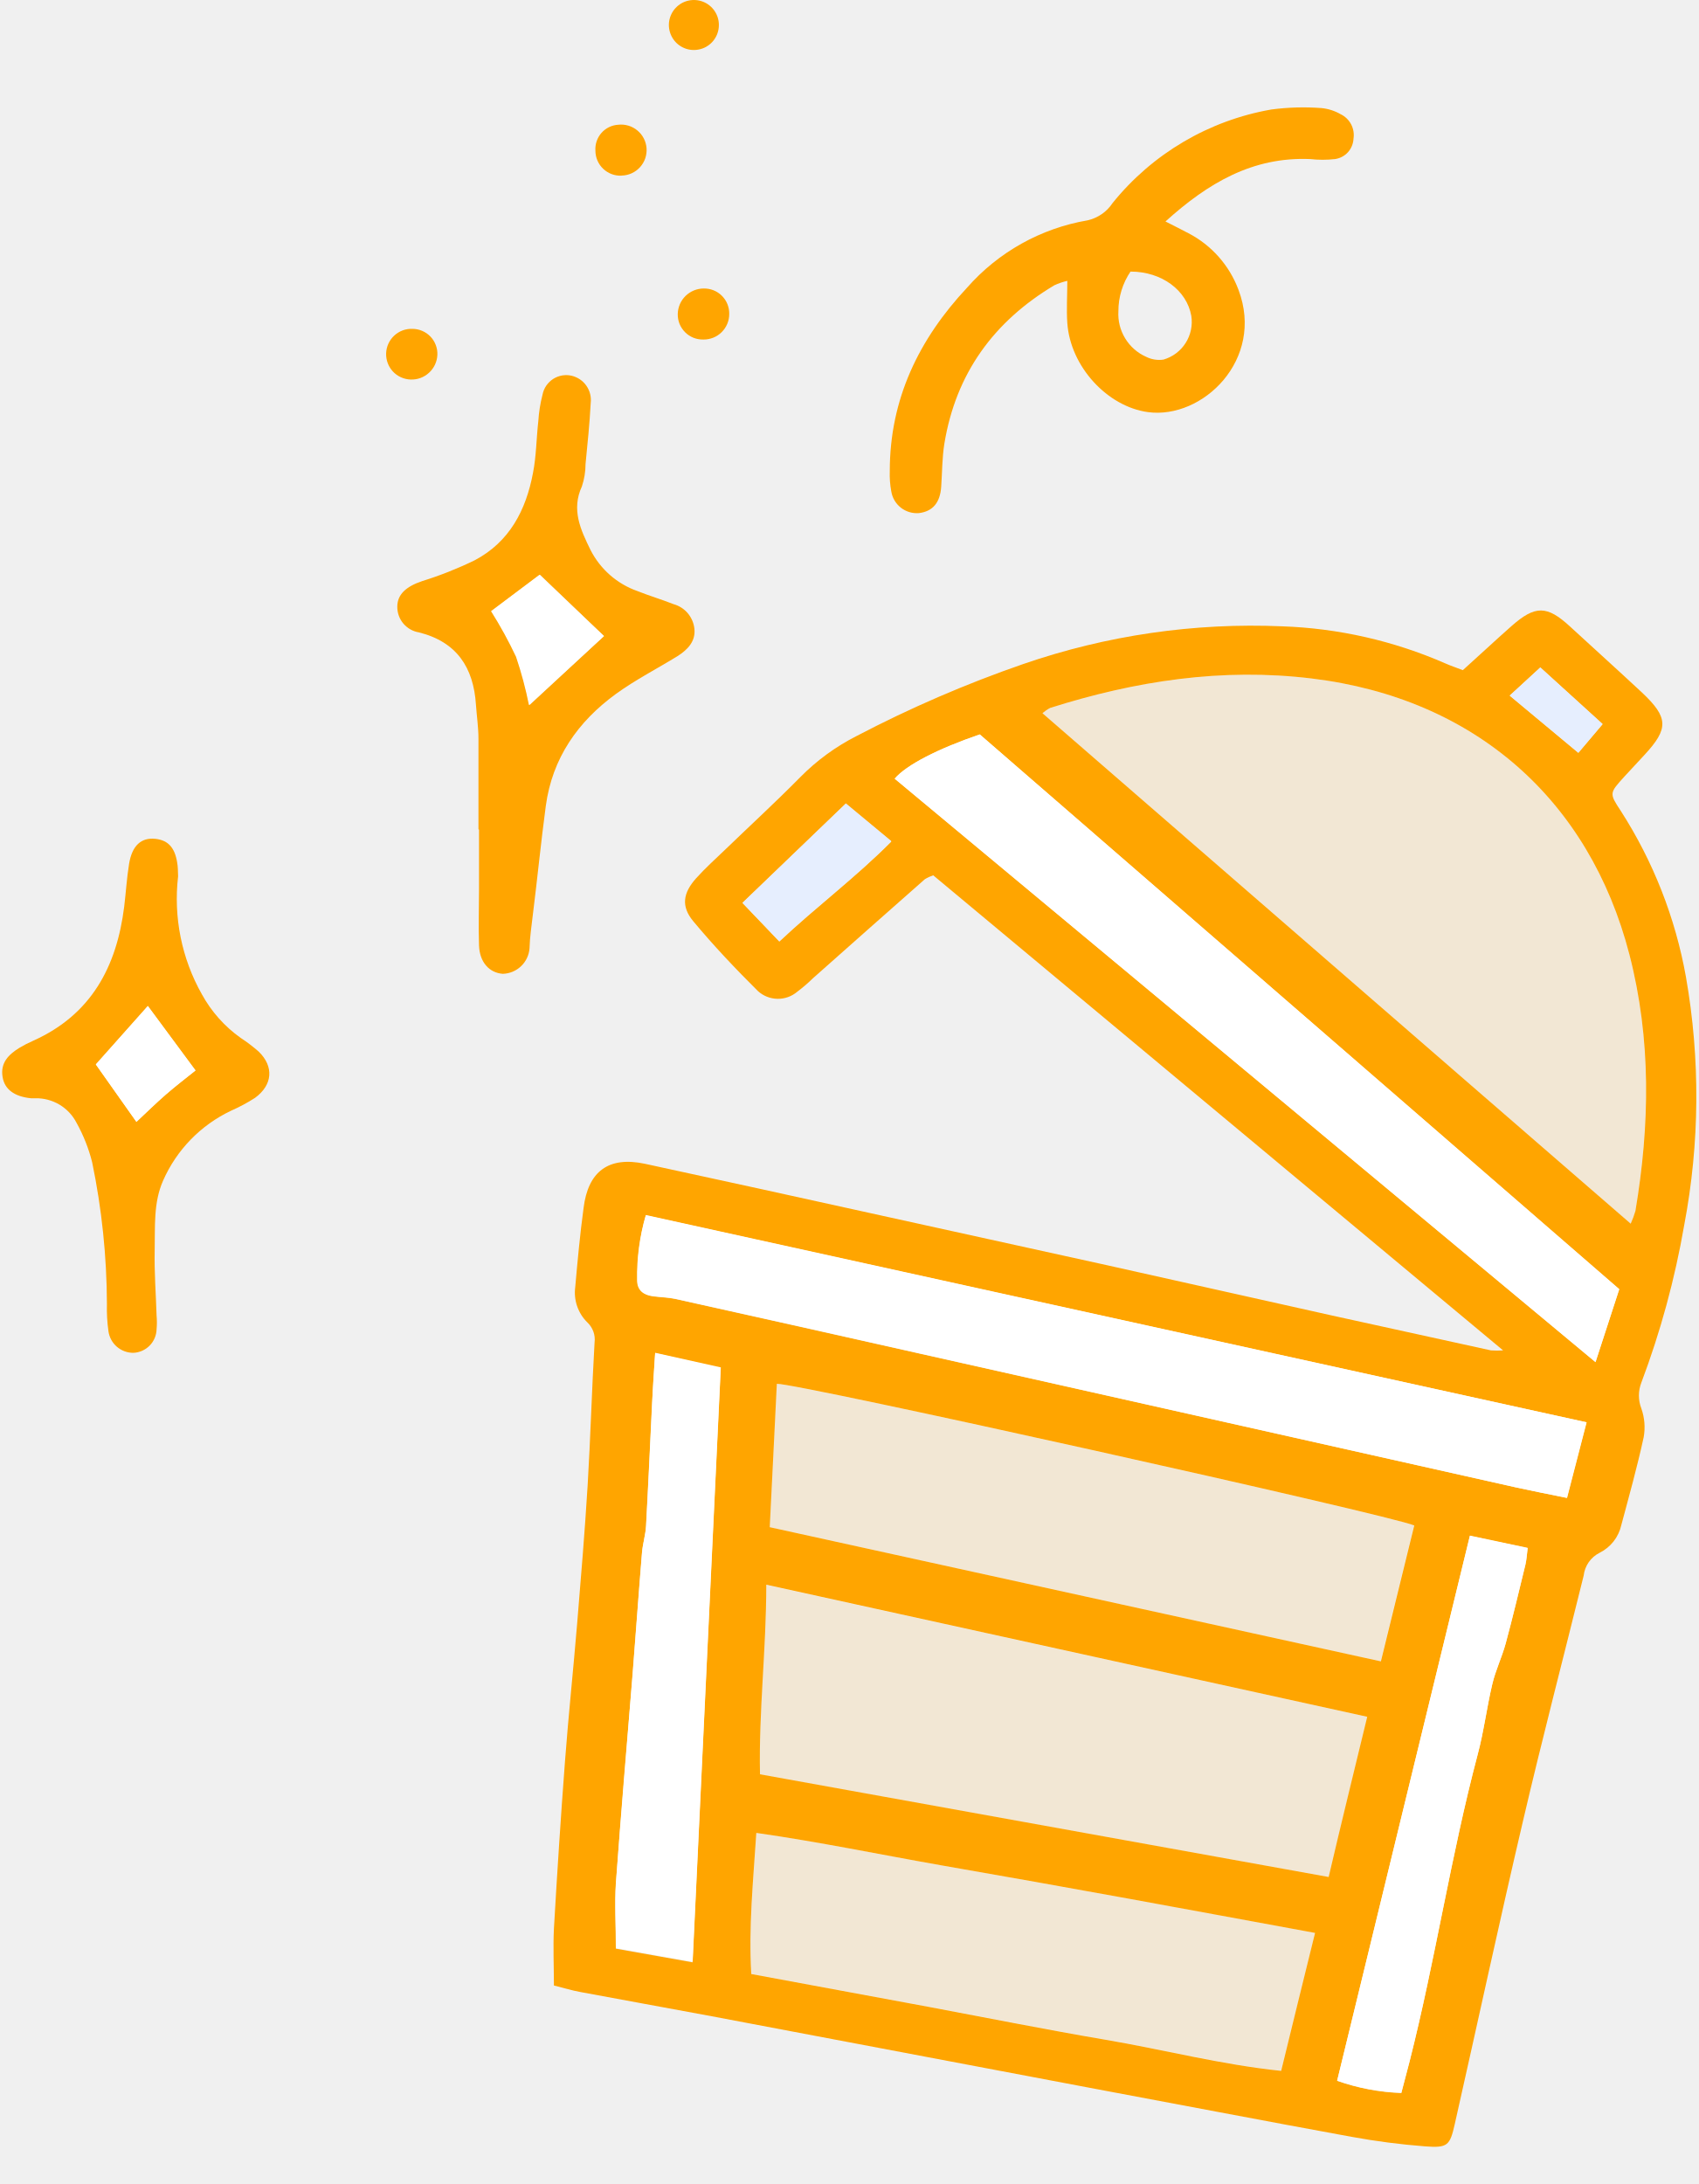
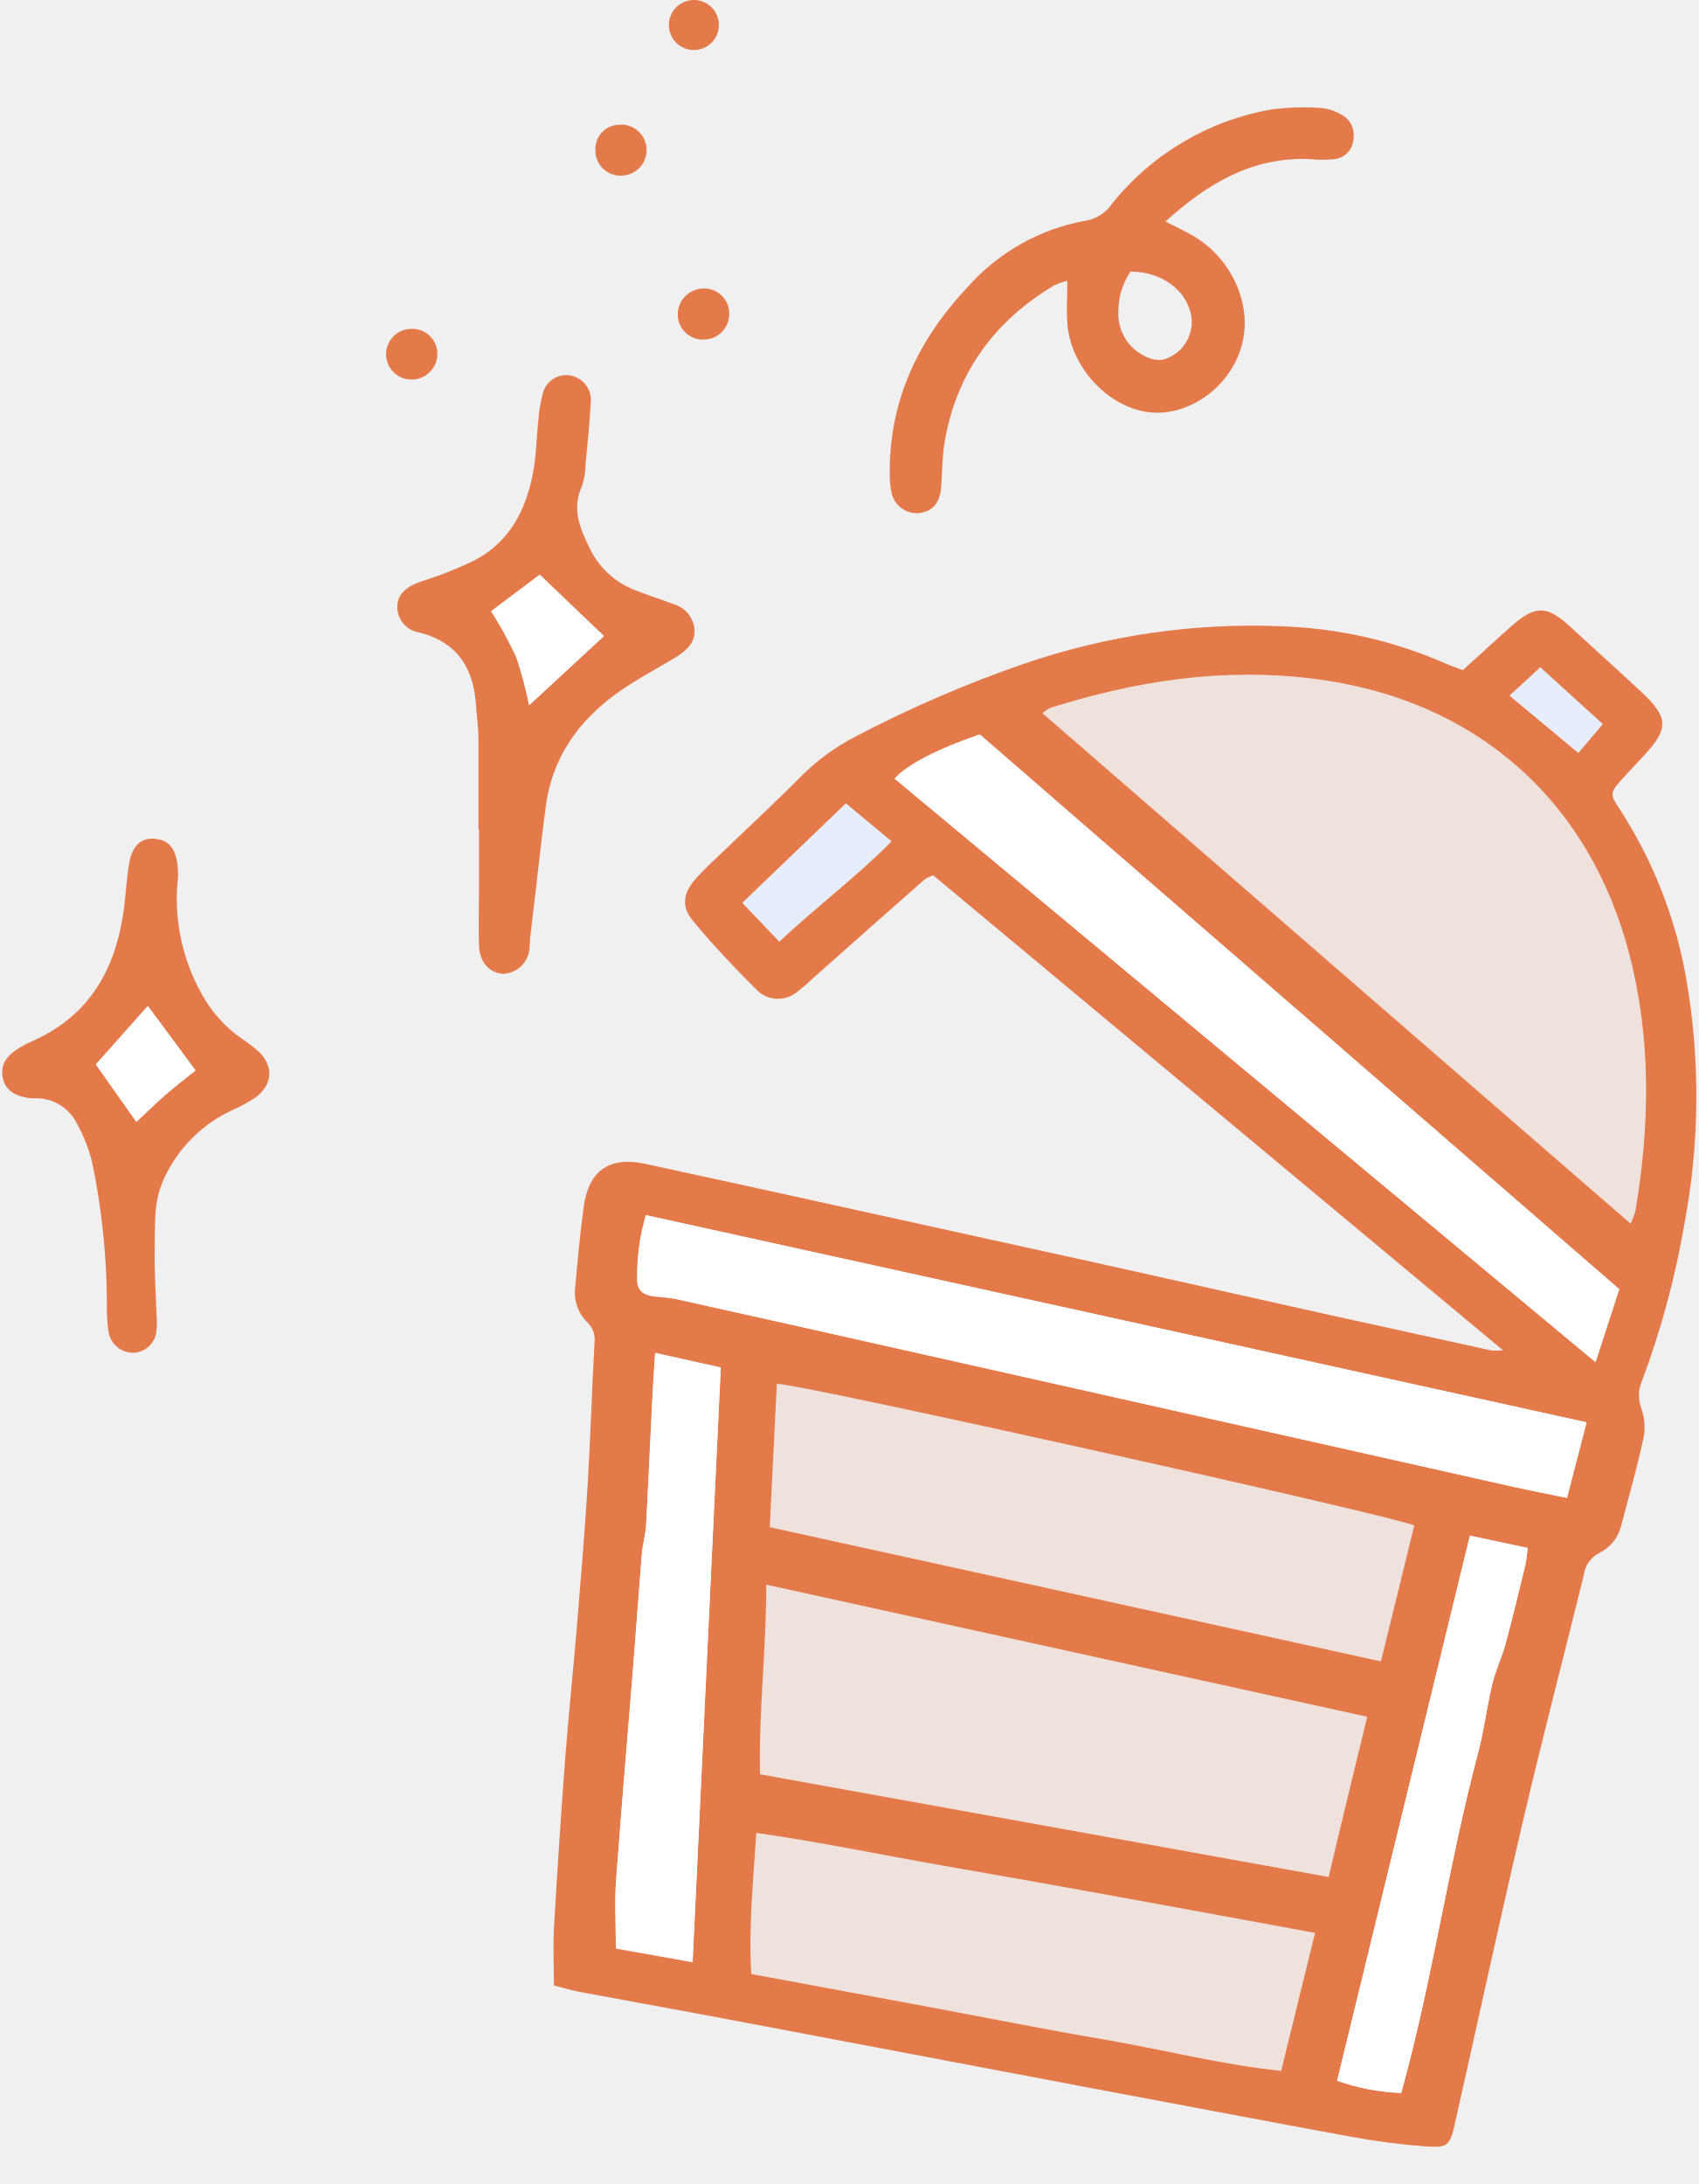
<svg xmlns="http://www.w3.org/2000/svg" width="42" height="54" viewBox="0 0 42 54" fill="none">
-   <path d="M37.168 33.389L23.076 21.642C23.003 21.667 22.934 21.699 22.869 21.739C21.943 22.555 21.019 23.373 20.096 24.193C19.976 24.311 19.848 24.42 19.714 24.521C19.578 24.637 19.404 24.699 19.225 24.696C19.046 24.693 18.874 24.625 18.741 24.504C18.185 23.952 17.643 23.379 17.142 22.777C16.837 22.41 16.887 22.079 17.215 21.714C17.439 21.465 17.691 21.238 17.934 21.005C18.552 20.409 19.187 19.826 19.788 19.216C20.195 18.804 20.665 18.46 21.182 18.198C22.509 17.503 23.887 16.908 25.303 16.418C27.361 15.708 29.534 15.392 31.708 15.486C33.096 15.534 34.463 15.845 35.735 16.401C35.869 16.461 36.009 16.506 36.172 16.57C36.584 16.201 36.974 15.834 37.38 15.476C37.961 14.965 38.252 14.965 38.822 15.49C39.393 16.016 40.011 16.572 40.601 17.122C41.258 17.741 41.267 18.013 40.665 18.664L40.168 19.2C39.795 19.612 39.789 19.612 40.08 20.053C40.881 21.301 41.428 22.694 41.689 24.154C42.046 26.186 42.031 28.266 41.646 30.293C41.416 31.621 41.062 32.923 40.587 34.184C40.506 34.391 40.506 34.62 40.587 34.827C40.667 35.054 40.687 35.299 40.644 35.536C40.486 36.264 40.286 36.979 40.092 37.704C40.059 37.852 39.995 37.99 39.902 38.109C39.809 38.228 39.691 38.325 39.556 38.392C39.448 38.446 39.355 38.526 39.286 38.624C39.217 38.723 39.174 38.837 39.16 38.957C38.66 40.985 38.13 43.007 37.656 45.041C37.073 47.53 36.535 50.028 35.972 52.522C35.853 53.051 35.793 53.111 35.247 53.07C34.633 53.023 34.022 52.944 33.417 52.833C31.247 52.437 29.089 52.021 26.911 51.615L17.602 49.853L14.35 49.253C14.144 49.216 13.956 49.156 13.697 49.092C13.697 48.61 13.674 48.148 13.697 47.689C13.777 46.308 13.866 44.927 13.971 43.547C14.057 42.409 14.177 41.28 14.272 40.138C14.366 38.996 14.461 37.871 14.531 36.725C14.601 35.55 14.634 34.372 14.702 33.195C14.714 33.104 14.704 33.011 14.673 32.924C14.641 32.837 14.59 32.759 14.523 32.696C14.409 32.584 14.323 32.447 14.271 32.296C14.219 32.144 14.203 31.983 14.224 31.825C14.282 31.171 14.342 30.52 14.43 29.871C14.541 28.962 15.049 28.585 15.943 28.774C17.798 29.174 19.669 29.586 21.532 29.997C23.486 30.425 25.439 30.855 27.393 31.287L32.922 32.523C34.237 32.813 35.553 33.102 36.869 33.389C36.968 33.396 37.068 33.396 37.168 33.389ZM40.323 30.256C40.369 30.154 40.408 30.049 40.44 29.941C40.797 27.816 40.834 25.698 40.29 23.596C39.301 19.781 36.475 17.265 32.436 16.776C30.223 16.506 28.075 16.836 25.967 17.504C25.899 17.54 25.836 17.584 25.777 17.634C30.622 21.835 35.434 26.021 40.323 30.256ZM33.808 42.448L18.948 39.182C18.948 40.791 18.76 42.304 18.793 43.87L32.854 46.409C33.167 45.072 33.483 43.79 33.808 42.448ZM19.034 37.76L34.146 41.078L34.971 37.718C34.412 37.467 19.692 34.192 19.209 34.215C19.154 35.384 19.092 36.554 19.034 37.76ZM32.518 47.792C30.944 47.503 29.427 47.221 27.908 46.945C26.389 46.669 24.817 46.389 23.277 46.121C21.765 45.855 20.256 45.541 18.702 45.319C18.624 46.518 18.509 47.644 18.577 48.808L22.962 49.62C24.405 49.89 25.862 50.182 27.317 50.43C28.772 50.677 30.188 51.048 31.68 51.203C31.96 50.059 32.226 48.971 32.518 47.792ZM15.97 30.05C15.82 30.572 15.751 31.114 15.764 31.658C15.764 31.907 15.916 32.022 16.149 32.053C16.334 32.078 16.524 32.08 16.705 32.119C18.728 32.569 20.749 33.02 22.768 33.475L37.495 36.779C37.893 36.867 38.293 36.944 38.744 37.036L39.228 35.167L15.97 30.05ZM40.04 31.882L24.227 18.159C23.197 18.514 22.412 18.913 22.123 19.253L39.453 33.679C39.661 33.04 39.845 32.478 40.04 31.874V31.882ZM16.201 33.457C16.172 33.91 16.143 34.316 16.122 34.722C16.073 35.728 16.029 36.733 15.974 37.737C15.961 37.96 15.891 38.178 15.873 38.399C15.79 39.402 15.72 40.408 15.64 41.412C15.506 43.126 15.36 44.841 15.228 46.564C15.191 47.081 15.228 47.594 15.228 48.181L17.124 48.519C17.359 43.573 17.59 38.718 17.82 33.826L16.201 33.457ZM36.347 37.976C35.247 42.496 34.159 46.961 33.064 51.45C33.575 51.631 34.11 51.732 34.651 51.751C34.725 51.464 34.794 51.215 34.857 50.966C35.494 48.456 35.875 45.89 36.539 43.386C36.69 42.813 36.764 42.219 36.902 41.64C36.982 41.3 37.139 40.979 37.231 40.641C37.407 39.994 37.561 39.34 37.72 38.689C37.749 38.568 37.755 38.442 37.776 38.277L36.347 37.976ZM18.36 22.328L19.271 23.282C20.19 22.417 21.147 21.708 22.041 20.809L20.916 19.878L18.36 22.328ZM37.332 17.203L39.029 18.616L39.628 17.908L38.089 16.508L37.332 17.203Z" fill="orange" />
-   <path d="M28.819 5.476C29.058 5.598 29.232 5.683 29.388 5.767C29.96 6.064 30.4 6.563 30.625 7.166C31.276 8.893 29.736 10.371 28.387 10.19C27.389 10.056 26.468 9.071 26.392 7.987C26.369 7.653 26.392 7.319 26.392 6.944C26.282 6.969 26.175 7.006 26.072 7.053C24.574 7.947 23.636 9.235 23.352 10.969C23.296 11.317 23.298 11.675 23.274 12.028C23.249 12.426 23.067 12.646 22.719 12.687C22.559 12.699 22.4 12.65 22.274 12.551C22.148 12.451 22.064 12.308 22.039 12.149C22.008 11.984 21.996 11.815 22.002 11.647C22.002 9.866 22.723 8.384 23.913 7.113C24.686 6.233 25.738 5.645 26.892 5.448C27.146 5.391 27.368 5.238 27.511 5.021C28.496 3.799 29.892 2.977 31.439 2.707C31.849 2.653 32.263 2.641 32.675 2.672C32.843 2.688 33.005 2.74 33.151 2.824C33.262 2.877 33.352 2.965 33.41 3.074C33.467 3.182 33.487 3.307 33.469 3.428C33.463 3.552 33.415 3.67 33.333 3.762C33.25 3.854 33.138 3.914 33.015 3.933C32.81 3.956 32.602 3.956 32.397 3.933C30.975 3.873 29.87 4.526 28.819 5.476ZM27.956 6.713C27.759 7.003 27.654 7.346 27.655 7.696C27.641 7.932 27.7 8.166 27.823 8.367C27.946 8.569 28.127 8.728 28.343 8.823C28.475 8.889 28.624 8.913 28.77 8.891C28.996 8.825 29.191 8.68 29.317 8.481C29.444 8.282 29.494 8.044 29.458 7.811C29.347 7.179 28.729 6.715 27.956 6.715V6.713Z" fill="orange" />
-   <path d="M11.831 20.504C11.831 19.756 11.831 19.008 11.831 18.262C11.831 17.982 11.788 17.703 11.769 17.423C11.709 16.504 11.295 15.871 10.36 15.636C10.209 15.612 10.073 15.534 9.974 15.418C9.876 15.302 9.823 15.154 9.824 15.002C9.824 14.705 10.03 14.505 10.442 14.367C10.886 14.229 11.318 14.057 11.736 13.854C12.596 13.402 13.006 12.617 13.179 11.696C13.261 11.284 13.263 10.841 13.311 10.414C13.325 10.191 13.36 9.971 13.416 9.755C13.432 9.676 13.463 9.601 13.508 9.535C13.554 9.469 13.612 9.413 13.679 9.369C13.747 9.326 13.822 9.297 13.901 9.283C13.98 9.27 14.061 9.272 14.139 9.291C14.286 9.327 14.415 9.415 14.501 9.539C14.587 9.663 14.625 9.815 14.607 9.965C14.58 10.47 14.529 10.97 14.479 11.473C14.479 11.661 14.448 11.848 14.389 12.026C14.121 12.605 14.36 13.104 14.605 13.604C14.847 14.076 15.261 14.438 15.761 14.614C16.056 14.732 16.357 14.82 16.655 14.938C16.792 14.976 16.915 15.054 17.007 15.162C17.098 15.271 17.156 15.404 17.171 15.546C17.204 15.863 16.998 16.065 16.759 16.22C16.25 16.533 15.714 16.807 15.231 17.157C14.29 17.841 13.655 18.746 13.496 19.929C13.377 20.817 13.29 21.707 13.177 22.608C13.146 22.886 13.101 23.165 13.094 23.445C13.082 23.613 13.008 23.772 12.885 23.889C12.763 24.006 12.602 24.073 12.433 24.078C12.099 24.053 11.86 23.793 11.845 23.377C11.829 22.909 11.845 22.441 11.845 21.973C11.845 21.506 11.845 21.001 11.845 20.514L11.831 20.504ZM14.935 15.727L13.354 14.212L12.157 15.111C12.386 15.474 12.592 15.85 12.775 16.238C12.907 16.629 13.014 17.028 13.094 17.433L14.935 15.727Z" fill="orange" />
-   <path d="M4.404 21.667C4.286 22.677 4.492 23.698 4.991 24.583C5.226 25.011 5.554 25.381 5.952 25.663C6.108 25.765 6.257 25.878 6.397 26.001C6.778 26.372 6.743 26.825 6.306 27.145C6.118 27.266 5.92 27.372 5.715 27.462C4.963 27.818 4.365 28.433 4.031 29.195C3.792 29.737 3.837 30.331 3.825 30.904C3.813 31.477 3.856 31.988 3.872 32.53C3.882 32.642 3.882 32.754 3.872 32.866C3.868 33.017 3.807 33.162 3.701 33.27C3.594 33.378 3.451 33.442 3.299 33.449C3.148 33.45 3.002 33.396 2.888 33.297C2.774 33.198 2.701 33.061 2.681 32.911C2.65 32.689 2.638 32.465 2.644 32.241C2.64 31.064 2.518 29.891 2.279 28.738C2.193 28.395 2.062 28.066 1.89 27.757C1.794 27.572 1.648 27.418 1.47 27.312C1.291 27.206 1.086 27.151 0.878 27.155C0.841 27.155 0.804 27.155 0.767 27.155C0.354 27.114 0.113 26.933 0.064 26.63C0.004 26.275 0.216 26.073 0.476 25.91C0.588 25.843 0.705 25.783 0.824 25.731C2.255 25.088 2.885 23.905 3.071 22.417C3.114 22.065 3.135 21.708 3.192 21.358C3.266 20.907 3.491 20.705 3.837 20.74C4.184 20.775 4.344 20.989 4.392 21.405C4.402 21.498 4.4 21.62 4.404 21.667ZM3.656 24.874L2.37 26.316L3.374 27.736C3.615 27.51 3.852 27.275 4.103 27.058C4.355 26.842 4.608 26.646 4.835 26.465L3.656 24.874Z" fill="orange" />
-   <path d="M10.152 9.384C9.985 9.378 9.828 9.306 9.715 9.185C9.602 9.063 9.542 8.901 9.548 8.735C9.554 8.569 9.626 8.412 9.747 8.299C9.869 8.185 10.031 8.125 10.197 8.131C10.28 8.131 10.363 8.148 10.439 8.181C10.516 8.213 10.585 8.261 10.643 8.321C10.701 8.381 10.746 8.452 10.775 8.53C10.805 8.608 10.819 8.691 10.815 8.774C10.808 8.943 10.734 9.102 10.609 9.216C10.485 9.331 10.32 9.391 10.152 9.384Z" fill="orange" />
-   <path d="M15.372 4.343C15.288 4.347 15.205 4.335 15.126 4.305C15.047 4.276 14.976 4.231 14.915 4.173C14.854 4.116 14.806 4.046 14.773 3.969C14.74 3.892 14.723 3.809 14.723 3.725C14.718 3.646 14.728 3.566 14.754 3.491C14.779 3.416 14.819 3.347 14.872 3.287C14.924 3.227 14.988 3.179 15.059 3.144C15.131 3.109 15.208 3.089 15.288 3.084C15.372 3.075 15.458 3.082 15.54 3.107C15.621 3.131 15.697 3.172 15.762 3.227C15.828 3.281 15.882 3.349 15.92 3.424C15.959 3.5 15.982 3.583 15.988 3.668C15.993 3.753 15.982 3.839 15.954 3.919C15.925 4 15.881 4.073 15.824 4.136C15.766 4.199 15.697 4.25 15.619 4.285C15.541 4.32 15.457 4.339 15.372 4.341V4.343Z" fill="orange" />
-   <path d="M18.032 7.762C18.033 7.846 18.016 7.929 17.984 8.006C17.952 8.083 17.905 8.153 17.846 8.212C17.786 8.271 17.716 8.318 17.638 8.349C17.56 8.38 17.477 8.396 17.394 8.395C17.31 8.397 17.227 8.382 17.149 8.352C17.072 8.321 17.001 8.275 16.942 8.216C16.883 8.157 16.836 8.087 16.804 8.01C16.773 7.933 16.758 7.85 16.759 7.766C16.762 7.598 16.83 7.437 16.95 7.319C17.07 7.201 17.231 7.134 17.4 7.133C17.483 7.132 17.566 7.146 17.643 7.177C17.721 7.208 17.791 7.254 17.85 7.313C17.909 7.372 17.956 7.442 17.987 7.519C18.018 7.596 18.034 7.679 18.032 7.762Z" fill="orange" />
-   <path d="M17.776 0.617C17.777 0.774 17.717 0.926 17.61 1.041C17.502 1.156 17.355 1.225 17.197 1.235C17.074 1.243 16.951 1.214 16.844 1.151C16.737 1.088 16.652 0.994 16.599 0.882C16.546 0.77 16.528 0.645 16.547 0.522C16.567 0.4 16.622 0.286 16.707 0.196C16.792 0.105 16.902 0.042 17.023 0.015C17.143 -0.012 17.27 -0.002 17.385 0.043C17.5 0.088 17.599 0.167 17.669 0.27C17.739 0.372 17.776 0.493 17.776 0.617Z" fill="orange" />
-   <path d="M40.322 30.256C35.442 26.021 30.622 21.836 25.777 17.634C25.835 17.584 25.899 17.54 25.966 17.504C28.075 16.836 30.222 16.506 32.435 16.776C36.475 17.265 39.3 19.781 40.289 23.596C40.833 25.698 40.796 27.817 40.44 29.941C40.408 30.049 40.368 30.154 40.322 30.256Z" fill="orange" fill-opacity="0.12" />
-   <path d="M33.808 42.448C33.482 43.79 33.173 45.072 32.85 46.409L18.789 43.876C18.756 42.31 18.941 40.797 18.943 39.188L33.808 42.448Z" fill="orange" fill-opacity="0.12" />
-   <path d="M19.034 37.76C19.091 36.554 19.147 35.383 19.203 34.215C19.685 34.192 34.406 37.467 34.964 37.718L34.14 41.078L19.034 37.76Z" fill="orange" fill-opacity="0.12" />
-   <path d="M32.518 47.792C32.226 48.979 31.96 50.059 31.68 51.201C30.188 51.038 28.762 50.677 27.317 50.428C25.872 50.178 24.415 49.888 22.962 49.618L18.577 48.806C18.509 47.642 18.624 46.516 18.703 45.317C20.256 45.539 21.765 45.853 23.278 46.119C24.823 46.393 26.367 46.668 27.908 46.943C29.427 47.213 30.944 47.495 32.518 47.792Z" fill="orange" fill-opacity="0.12" />
+   <path d="M37.168 33.389L23.076 21.642C23.003 21.667 22.934 21.699 22.869 21.739C21.943 22.555 21.019 23.373 20.096 24.193C19.976 24.311 19.848 24.42 19.714 24.521C19.578 24.637 19.404 24.699 19.225 24.696C19.046 24.693 18.874 24.625 18.741 24.504C18.185 23.952 17.643 23.379 17.142 22.777C16.837 22.41 16.887 22.079 17.215 21.714C17.439 21.465 17.691 21.238 17.934 21.005C18.552 20.409 19.187 19.826 19.788 19.216C20.195 18.804 20.665 18.46 21.182 18.198C22.509 17.503 23.887 16.908 25.303 16.418C27.361 15.708 29.534 15.392 31.708 15.486C33.096 15.534 34.463 15.845 35.735 16.401C35.869 16.461 36.009 16.506 36.172 16.57C36.584 16.201 36.974 15.834 37.38 15.476C37.961 14.965 38.252 14.965 38.822 15.49C39.393 16.016 40.011 16.572 40.601 17.122C41.258 17.741 41.267 18.013 40.665 18.664L40.168 19.2C39.795 19.612 39.789 19.612 40.08 20.053C40.881 21.301 41.428 22.694 41.689 24.154C42.046 26.186 42.031 28.266 41.646 30.293C41.416 31.621 41.062 32.923 40.587 34.184C40.506 34.391 40.506 34.62 40.587 34.827C40.667 35.054 40.687 35.299 40.644 35.536C40.486 36.264 40.286 36.979 40.092 37.704C40.059 37.852 39.995 37.99 39.902 38.109C39.809 38.228 39.691 38.325 39.556 38.392C39.448 38.446 39.355 38.526 39.286 38.624C39.217 38.723 39.174 38.837 39.16 38.957C38.66 40.985 38.13 43.007 37.656 45.041C37.073 47.53 36.535 50.028 35.972 52.522C35.853 53.051 35.793 53.111 35.247 53.07C34.633 53.023 34.022 52.944 33.417 52.833C31.247 52.437 29.089 52.021 26.911 51.615L17.602 49.853L14.35 49.253C14.144 49.216 13.956 49.156 13.697 49.092C13.697 48.61 13.674 48.148 13.697 47.689C13.777 46.308 13.866 44.927 13.971 43.547C14.057 42.409 14.177 41.28 14.272 40.138C14.366 38.996 14.461 37.871 14.531 36.725C14.601 35.55 14.634 34.372 14.702 33.195C14.714 33.104 14.704 33.011 14.673 32.924C14.641 32.837 14.59 32.759 14.523 32.696C14.409 32.584 14.323 32.447 14.271 32.296C14.219 32.144 14.203 31.983 14.224 31.825C14.282 31.171 14.342 30.52 14.43 29.871C14.541 28.962 15.049 28.585 15.943 28.774C17.798 29.174 19.669 29.586 21.532 29.997C23.486 30.425 25.439 30.855 27.393 31.287L32.922 32.523C34.237 32.813 35.553 33.102 36.869 33.389C36.968 33.396 37.068 33.396 37.168 33.389ZM40.323 30.256C40.369 30.154 40.408 30.049 40.44 29.941C40.797 27.816 40.834 25.698 40.29 23.596C39.301 19.781 36.475 17.265 32.436 16.776C30.223 16.506 28.075 16.836 25.967 17.504C25.899 17.54 25.836 17.584 25.777 17.634C30.622 21.835 35.434 26.021 40.323 30.256ZM33.808 42.448L18.948 39.182C18.948 40.791 18.76 42.304 18.793 43.87L32.854 46.409C33.167 45.072 33.483 43.79 33.808 42.448ZM19.034 37.76L34.146 41.078L34.971 37.718C34.412 37.467 19.692 34.192 19.209 34.215C19.154 35.384 19.092 36.554 19.034 37.76ZM32.518 47.792C30.944 47.503 29.427 47.221 27.908 46.945C26.389 46.669 24.817 46.389 23.277 46.121C21.765 45.855 20.256 45.541 18.702 45.319C18.624 46.518 18.509 47.644 18.577 48.808L22.962 49.62C24.405 49.89 25.862 50.182 27.317 50.43C28.772 50.677 30.188 51.048 31.68 51.203C31.96 50.059 32.226 48.971 32.518 47.792ZM15.97 30.05C15.82 30.572 15.751 31.114 15.764 31.658C15.764 31.907 15.916 32.022 16.149 32.053C16.334 32.078 16.524 32.08 16.705 32.119C18.728 32.569 20.749 33.02 22.768 33.475L37.495 36.779C37.893 36.867 38.293 36.944 38.744 37.036L39.228 35.167L15.97 30.05ZM40.04 31.882L24.227 18.159C23.197 18.514 22.412 18.913 22.123 19.253L39.453 33.679C39.661 33.04 39.845 32.478 40.04 31.874V31.882ZM16.201 33.457C16.172 33.91 16.143 34.316 16.122 34.722C16.073 35.728 16.029 36.733 15.974 37.737C15.961 37.96 15.891 38.178 15.873 38.399C15.79 39.402 15.72 40.408 15.64 41.412C15.506 43.126 15.36 44.841 15.228 46.564C15.191 47.081 15.228 47.594 15.228 48.181L17.124 48.519C17.359 43.573 17.59 38.718 17.82 33.826L16.201 33.457ZM36.347 37.976C35.247 42.496 34.159 46.961 33.064 51.45C33.575 51.631 34.11 51.732 34.651 51.751C34.725 51.464 34.794 51.215 34.857 50.966C35.494 48.456 35.875 45.89 36.539 43.386C36.69 42.813 36.764 42.219 36.902 41.64C36.982 41.3 37.139 40.979 37.231 40.641C37.407 39.994 37.561 39.34 37.72 38.689C37.749 38.568 37.755 38.442 37.776 38.277L36.347 37.976ZM18.36 22.328L19.271 23.282C20.19 22.417 21.147 21.708 22.041 20.809L20.916 19.878L18.36 22.328ZM37.332 17.203L39.029 18.616L39.628 17.908L38.089 16.508L37.332 17.203Z" fill="#e4794a" />
+   <path d="M28.819 5.476C29.058 5.598 29.232 5.683 29.388 5.767C29.96 6.064 30.4 6.563 30.625 7.166C31.276 8.893 29.736 10.371 28.387 10.19C27.389 10.056 26.468 9.071 26.392 7.987C26.369 7.653 26.392 7.319 26.392 6.944C26.282 6.969 26.175 7.006 26.072 7.053C24.574 7.947 23.636 9.235 23.352 10.969C23.296 11.317 23.298 11.675 23.274 12.028C23.249 12.426 23.067 12.646 22.719 12.687C22.559 12.699 22.4 12.65 22.274 12.551C22.148 12.451 22.064 12.308 22.039 12.149C22.008 11.984 21.996 11.815 22.002 11.647C22.002 9.866 22.723 8.384 23.913 7.113C24.686 6.233 25.738 5.645 26.892 5.448C27.146 5.391 27.368 5.238 27.511 5.021C28.496 3.799 29.892 2.977 31.439 2.707C31.849 2.653 32.263 2.641 32.675 2.672C32.843 2.688 33.005 2.74 33.151 2.824C33.262 2.877 33.352 2.965 33.41 3.074C33.467 3.182 33.487 3.307 33.469 3.428C33.463 3.552 33.415 3.67 33.333 3.762C33.25 3.854 33.138 3.914 33.015 3.933C32.81 3.956 32.602 3.956 32.397 3.933C30.975 3.873 29.87 4.526 28.819 5.476ZM27.956 6.713C27.759 7.003 27.654 7.346 27.655 7.696C27.641 7.932 27.7 8.166 27.823 8.367C27.946 8.569 28.127 8.728 28.343 8.823C28.475 8.889 28.624 8.913 28.77 8.891C28.996 8.825 29.191 8.68 29.317 8.481C29.444 8.282 29.494 8.044 29.458 7.811C29.347 7.179 28.729 6.715 27.956 6.715V6.713Z" fill="#e4794a" />
+   <path d="M11.831 20.504C11.831 19.756 11.831 19.008 11.831 18.262C11.831 17.982 11.788 17.703 11.769 17.423C11.709 16.504 11.295 15.871 10.36 15.636C10.209 15.612 10.073 15.534 9.974 15.418C9.876 15.302 9.823 15.154 9.824 15.002C9.824 14.705 10.03 14.505 10.442 14.367C10.886 14.229 11.318 14.057 11.736 13.854C12.596 13.402 13.006 12.617 13.179 11.696C13.261 11.284 13.263 10.841 13.311 10.414C13.325 10.191 13.36 9.971 13.416 9.755C13.432 9.676 13.463 9.601 13.508 9.535C13.554 9.469 13.612 9.413 13.679 9.369C13.747 9.326 13.822 9.297 13.901 9.283C13.98 9.27 14.061 9.272 14.139 9.291C14.286 9.327 14.415 9.415 14.501 9.539C14.587 9.663 14.625 9.815 14.607 9.965C14.58 10.47 14.529 10.97 14.479 11.473C14.479 11.661 14.448 11.848 14.389 12.026C14.121 12.605 14.36 13.104 14.605 13.604C14.847 14.076 15.261 14.438 15.761 14.614C16.056 14.732 16.357 14.82 16.655 14.938C16.792 14.976 16.915 15.054 17.007 15.162C17.098 15.271 17.156 15.404 17.171 15.546C17.204 15.863 16.998 16.065 16.759 16.22C16.25 16.533 15.714 16.807 15.231 17.157C14.29 17.841 13.655 18.746 13.496 19.929C13.377 20.817 13.29 21.707 13.177 22.608C13.146 22.886 13.101 23.165 13.094 23.445C13.082 23.613 13.008 23.772 12.885 23.889C12.763 24.006 12.602 24.073 12.433 24.078C12.099 24.053 11.86 23.793 11.845 23.377C11.829 22.909 11.845 22.441 11.845 21.973C11.845 21.506 11.845 21.001 11.845 20.514L11.831 20.504ZM14.935 15.727L13.354 14.212L12.157 15.111C12.386 15.474 12.592 15.85 12.775 16.238C12.907 16.629 13.014 17.028 13.094 17.433L14.935 15.727Z" fill="#e4794a" />
+   <path d="M4.404 21.667C4.286 22.677 4.492 23.698 4.991 24.583C5.226 25.011 5.554 25.381 5.952 25.663C6.108 25.765 6.257 25.878 6.397 26.001C6.778 26.372 6.743 26.825 6.306 27.145C6.118 27.266 5.92 27.372 5.715 27.462C4.963 27.818 4.365 28.433 4.031 29.195C3.792 29.737 3.837 30.331 3.825 30.904C3.813 31.477 3.856 31.988 3.872 32.53C3.882 32.642 3.882 32.754 3.872 32.866C3.868 33.017 3.807 33.162 3.701 33.27C3.594 33.378 3.451 33.442 3.299 33.449C3.148 33.45 3.002 33.396 2.888 33.297C2.774 33.198 2.701 33.061 2.681 32.911C2.65 32.689 2.638 32.465 2.644 32.241C2.64 31.064 2.518 29.891 2.279 28.738C2.193 28.395 2.062 28.066 1.89 27.757C1.794 27.572 1.648 27.418 1.47 27.312C1.291 27.206 1.086 27.151 0.878 27.155C0.841 27.155 0.804 27.155 0.767 27.155C0.354 27.114 0.113 26.933 0.064 26.63C0.004 26.275 0.216 26.073 0.476 25.91C0.588 25.843 0.705 25.783 0.824 25.731C2.255 25.088 2.885 23.905 3.071 22.417C3.114 22.065 3.135 21.708 3.192 21.358C3.266 20.907 3.491 20.705 3.837 20.74C4.184 20.775 4.344 20.989 4.392 21.405C4.402 21.498 4.4 21.62 4.404 21.667ZM3.656 24.874L2.37 26.316L3.374 27.736C3.615 27.51 3.852 27.275 4.103 27.058C4.355 26.842 4.608 26.646 4.835 26.465L3.656 24.874Z" fill="#e4794a" />
+   <path d="M10.152 9.384C9.985 9.378 9.828 9.306 9.715 9.185C9.602 9.063 9.542 8.901 9.548 8.735C9.554 8.569 9.626 8.412 9.747 8.299C9.869 8.185 10.031 8.125 10.197 8.131C10.28 8.131 10.363 8.148 10.439 8.181C10.516 8.213 10.585 8.261 10.643 8.321C10.701 8.381 10.746 8.452 10.775 8.53C10.805 8.608 10.819 8.691 10.815 8.774C10.808 8.943 10.734 9.102 10.609 9.216C10.485 9.331 10.32 9.391 10.152 9.384Z" fill="#e4794a" />
+   <path d="M15.372 4.343C15.288 4.347 15.205 4.335 15.126 4.305C15.047 4.276 14.976 4.231 14.915 4.173C14.854 4.116 14.806 4.046 14.773 3.969C14.74 3.892 14.723 3.809 14.723 3.725C14.718 3.646 14.728 3.566 14.754 3.491C14.779 3.416 14.819 3.347 14.872 3.287C14.924 3.227 14.988 3.179 15.059 3.144C15.131 3.109 15.208 3.089 15.288 3.084C15.372 3.075 15.458 3.082 15.54 3.107C15.621 3.131 15.697 3.172 15.762 3.227C15.828 3.281 15.882 3.349 15.92 3.424C15.959 3.5 15.982 3.583 15.988 3.668C15.993 3.753 15.982 3.839 15.954 3.919C15.925 4 15.881 4.073 15.824 4.136C15.766 4.199 15.697 4.25 15.619 4.285C15.541 4.32 15.457 4.339 15.372 4.341V4.343Z" fill="#e4794a" />
+   <path d="M18.032 7.762C18.033 7.846 18.016 7.929 17.984 8.006C17.952 8.083 17.905 8.153 17.846 8.212C17.786 8.271 17.716 8.318 17.638 8.349C17.56 8.38 17.477 8.396 17.394 8.395C17.31 8.397 17.227 8.382 17.149 8.352C17.072 8.321 17.001 8.275 16.942 8.216C16.883 8.157 16.836 8.087 16.804 8.01C16.773 7.933 16.758 7.85 16.759 7.766C16.762 7.598 16.83 7.437 16.95 7.319C17.07 7.201 17.231 7.134 17.4 7.133C17.483 7.132 17.566 7.146 17.643 7.177C17.721 7.208 17.791 7.254 17.85 7.313C17.909 7.372 17.956 7.442 17.987 7.519C18.018 7.596 18.034 7.679 18.032 7.762Z" fill="#e4794a" />
+   <path d="M17.776 0.617C17.777 0.774 17.717 0.926 17.61 1.041C17.502 1.156 17.355 1.225 17.197 1.235C17.074 1.243 16.951 1.214 16.844 1.151C16.737 1.088 16.652 0.994 16.599 0.882C16.546 0.77 16.528 0.645 16.547 0.522C16.567 0.4 16.622 0.286 16.707 0.196C16.792 0.105 16.902 0.042 17.023 0.015C17.143 -0.012 17.27 -0.002 17.385 0.043C17.5 0.088 17.599 0.167 17.669 0.27C17.739 0.372 17.776 0.493 17.776 0.617Z" fill="#e4794a" />
+   <path d="M40.322 30.256C35.442 26.021 30.622 21.836 25.777 17.634C25.835 17.584 25.899 17.54 25.966 17.504C28.075 16.836 30.222 16.506 32.435 16.776C36.475 17.265 39.3 19.781 40.289 23.596C40.833 25.698 40.796 27.817 40.44 29.941C40.408 30.049 40.368 30.154 40.322 30.256Z" fill="#e4794a" fill-opacity="0.12" />
+   <path d="M33.808 42.448C33.482 43.79 33.173 45.072 32.85 46.409L18.789 43.876C18.756 42.31 18.941 40.797 18.943 39.188L33.808 42.448Z" fill="#e4794a" fill-opacity="0.12" />
+   <path d="M19.034 37.76C19.091 36.554 19.147 35.383 19.203 34.215C19.685 34.192 34.406 37.467 34.964 37.718L34.14 41.078L19.034 37.76Z" fill="#e4794a" fill-opacity="0.12" />
+   <path d="M32.518 47.792C32.226 48.979 31.96 50.059 31.68 51.201C30.188 51.038 28.762 50.677 27.317 50.428C25.872 50.178 24.415 49.888 22.962 49.618L18.577 48.806C18.509 47.642 18.624 46.516 18.703 45.317C20.256 45.539 21.765 45.853 23.278 46.119C24.823 46.393 26.367 46.668 27.908 46.943C29.427 47.213 30.944 47.495 32.518 47.792Z" fill="#e4794a" fill-opacity="0.12" />
  <path d="M15.97 30.042L39.234 35.167L38.75 37.036C38.299 36.944 37.899 36.867 37.501 36.779L22.758 33.467C20.737 33.011 18.716 32.559 16.695 32.111C16.514 32.072 16.324 32.07 16.139 32.045C15.906 32.014 15.751 31.899 15.753 31.649C15.744 31.106 15.817 30.564 15.97 30.042Z" fill="white" />
  <path d="M40.041 31.874C39.845 32.478 39.661 33.041 39.453 33.679L22.123 19.253C22.412 18.913 23.187 18.514 24.228 18.159L40.041 31.874Z" fill="white" />
  <path d="M16.2 33.448L17.824 33.809C17.593 38.701 17.362 43.567 17.128 48.503L15.232 48.165C15.232 47.588 15.201 47.064 15.232 46.547C15.353 44.832 15.499 43.118 15.644 41.395C15.724 40.391 15.794 39.386 15.877 38.382C15.895 38.161 15.965 37.943 15.977 37.72C16.033 36.717 16.076 35.711 16.126 34.705C16.142 34.308 16.171 33.902 16.2 33.448Z" fill="white" />
  <path d="M36.347 37.968L37.775 38.271C37.754 38.434 37.748 38.559 37.719 38.683C37.561 39.334 37.406 39.987 37.231 40.635C37.138 40.972 36.982 41.294 36.901 41.634C36.763 42.213 36.695 42.807 36.538 43.38C35.875 45.883 35.494 48.449 34.857 50.959C34.793 51.209 34.725 51.458 34.651 51.745C34.11 51.726 33.575 51.624 33.064 51.444C34.158 46.953 35.246 42.487 36.347 37.968Z" fill="white" />
  <path d="M18.36 22.32L20.916 19.863L22.039 20.795C21.145 21.7 20.184 22.408 19.269 23.268L18.36 22.32Z" fill="#E6EEFE" />
  <path d="M37.332 17.195L38.088 16.5L39.628 17.899L39.028 18.608L37.332 17.195Z" fill="#E6EEFE" />
  <path d="M14.934 15.727L13.08 17.433C12.999 17.029 12.892 16.629 12.76 16.238C12.577 15.85 12.371 15.474 12.142 15.111L13.339 14.212L14.934 15.727Z" fill="white" />
  <path d="M3.656 24.873L4.834 26.469C4.608 26.65 4.348 26.848 4.103 27.062C3.858 27.276 3.614 27.514 3.373 27.74L2.37 26.32L3.656 24.873Z" fill="white" />
</svg>
